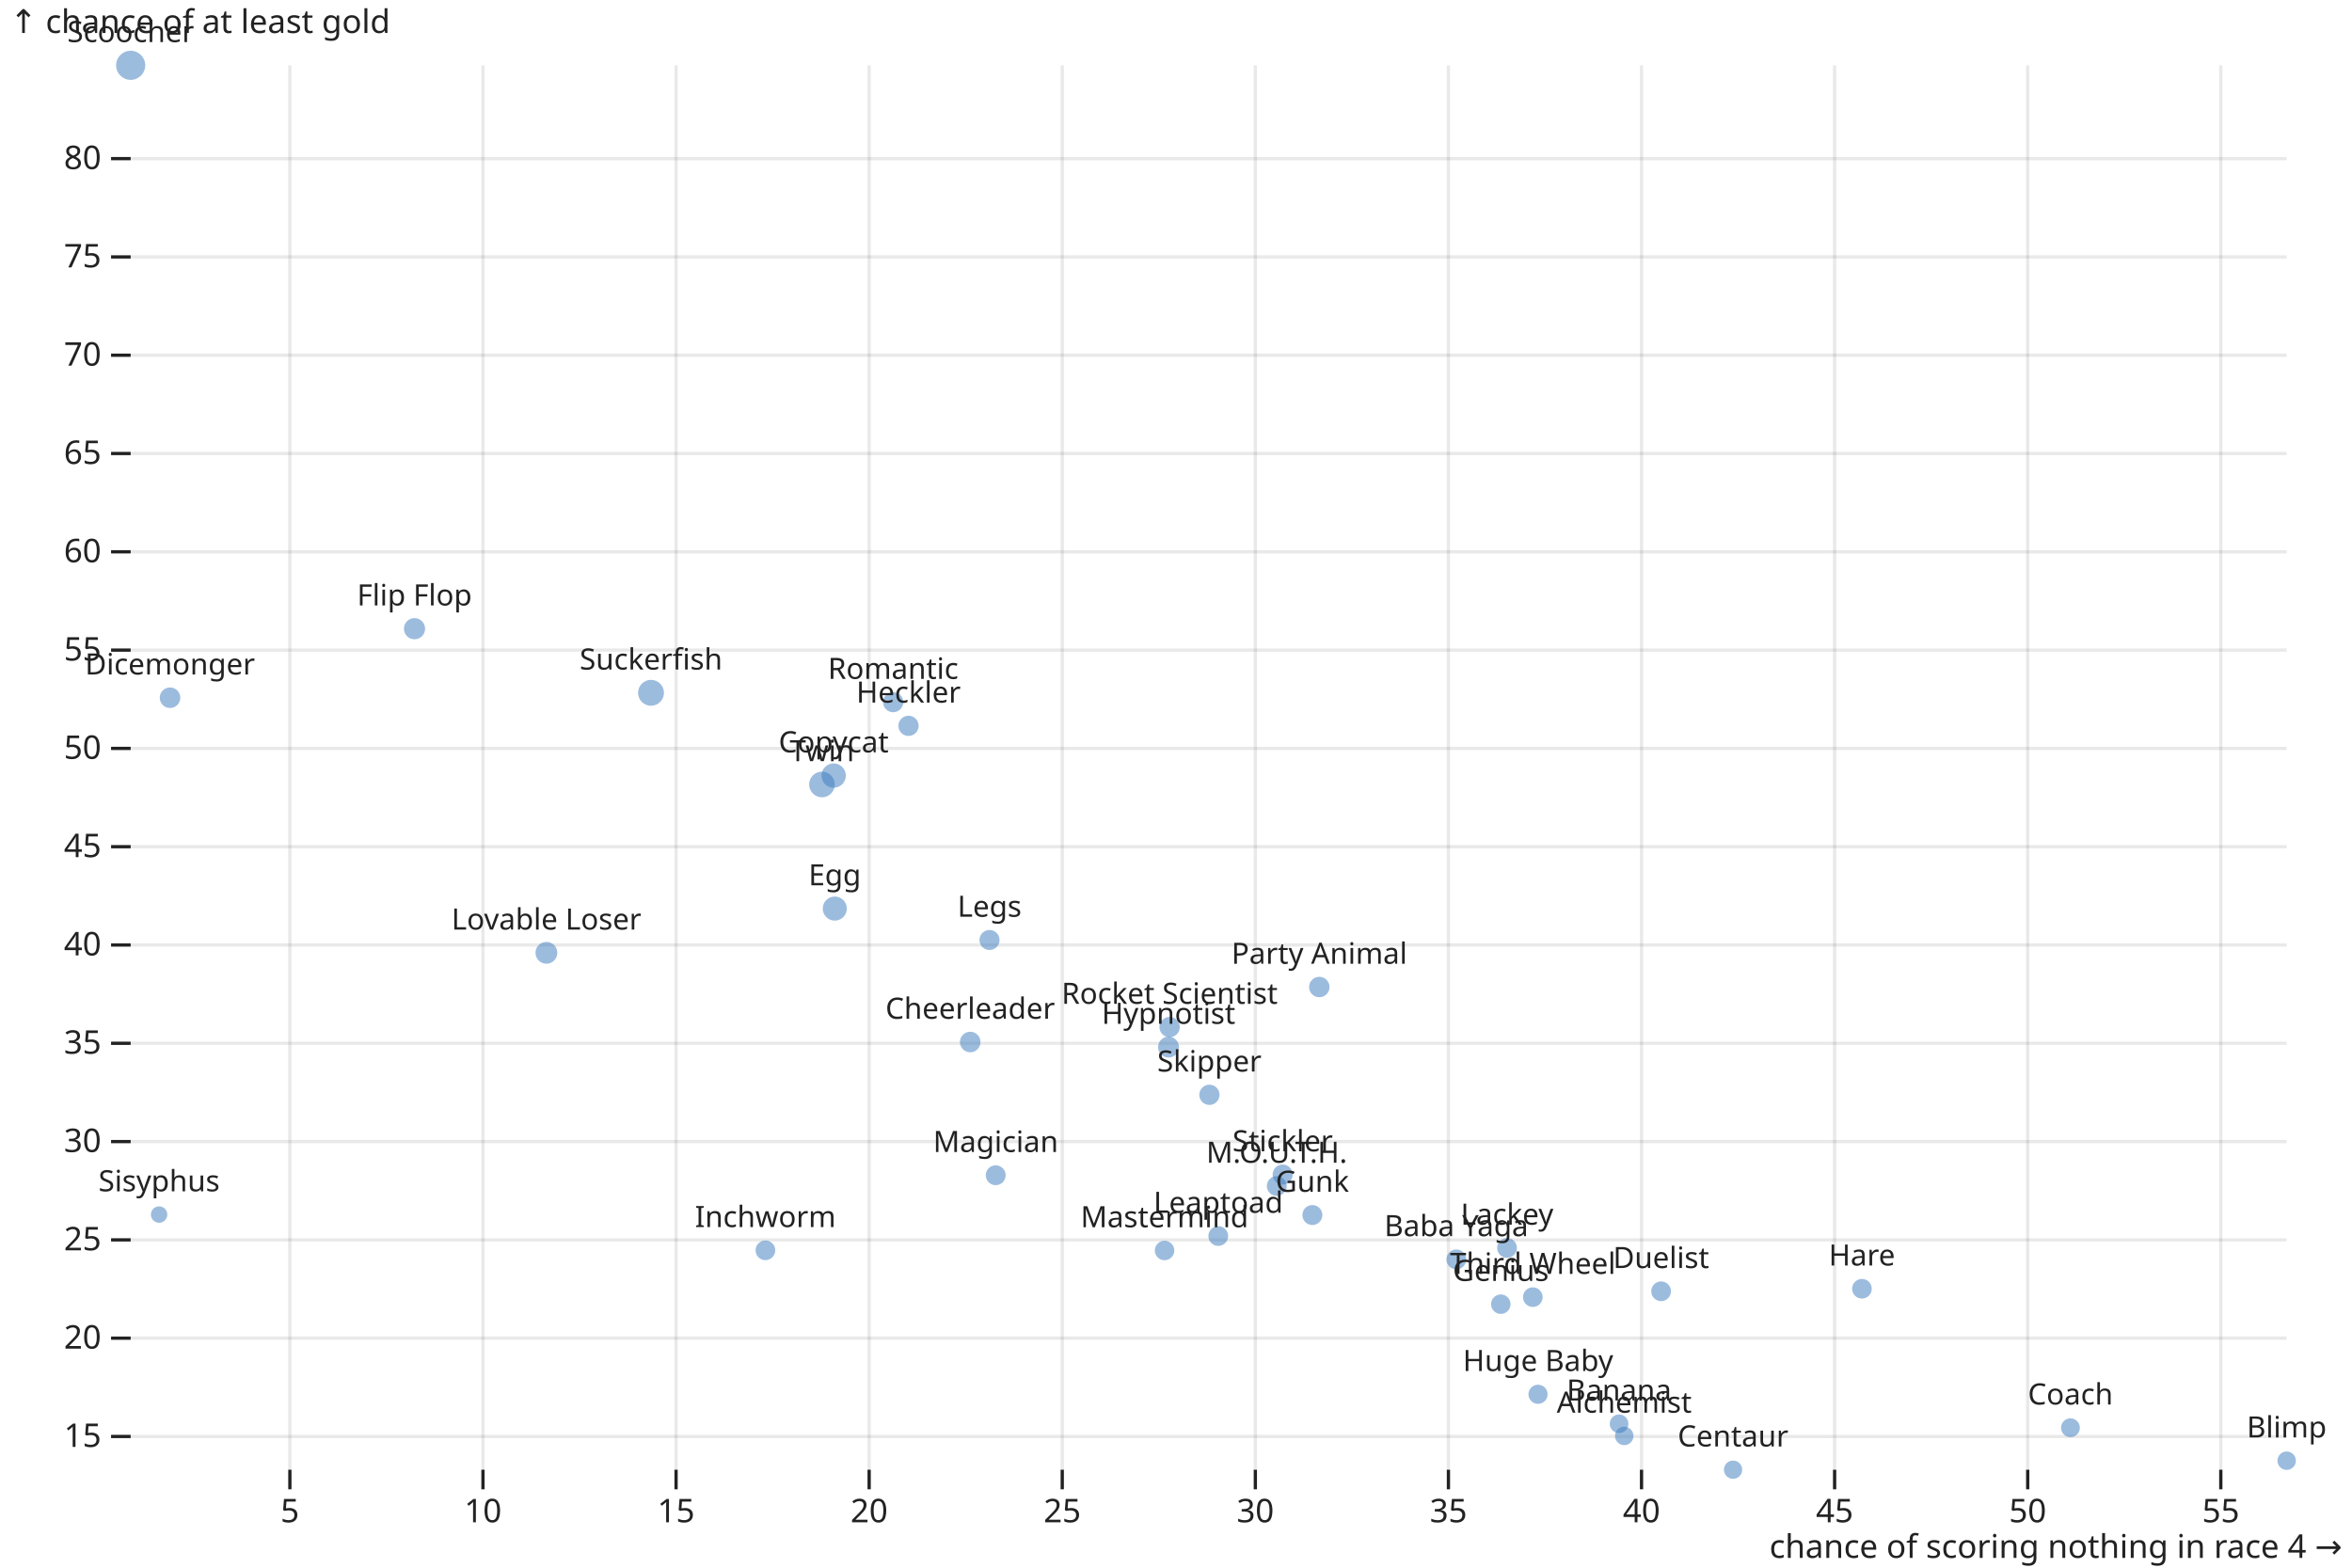
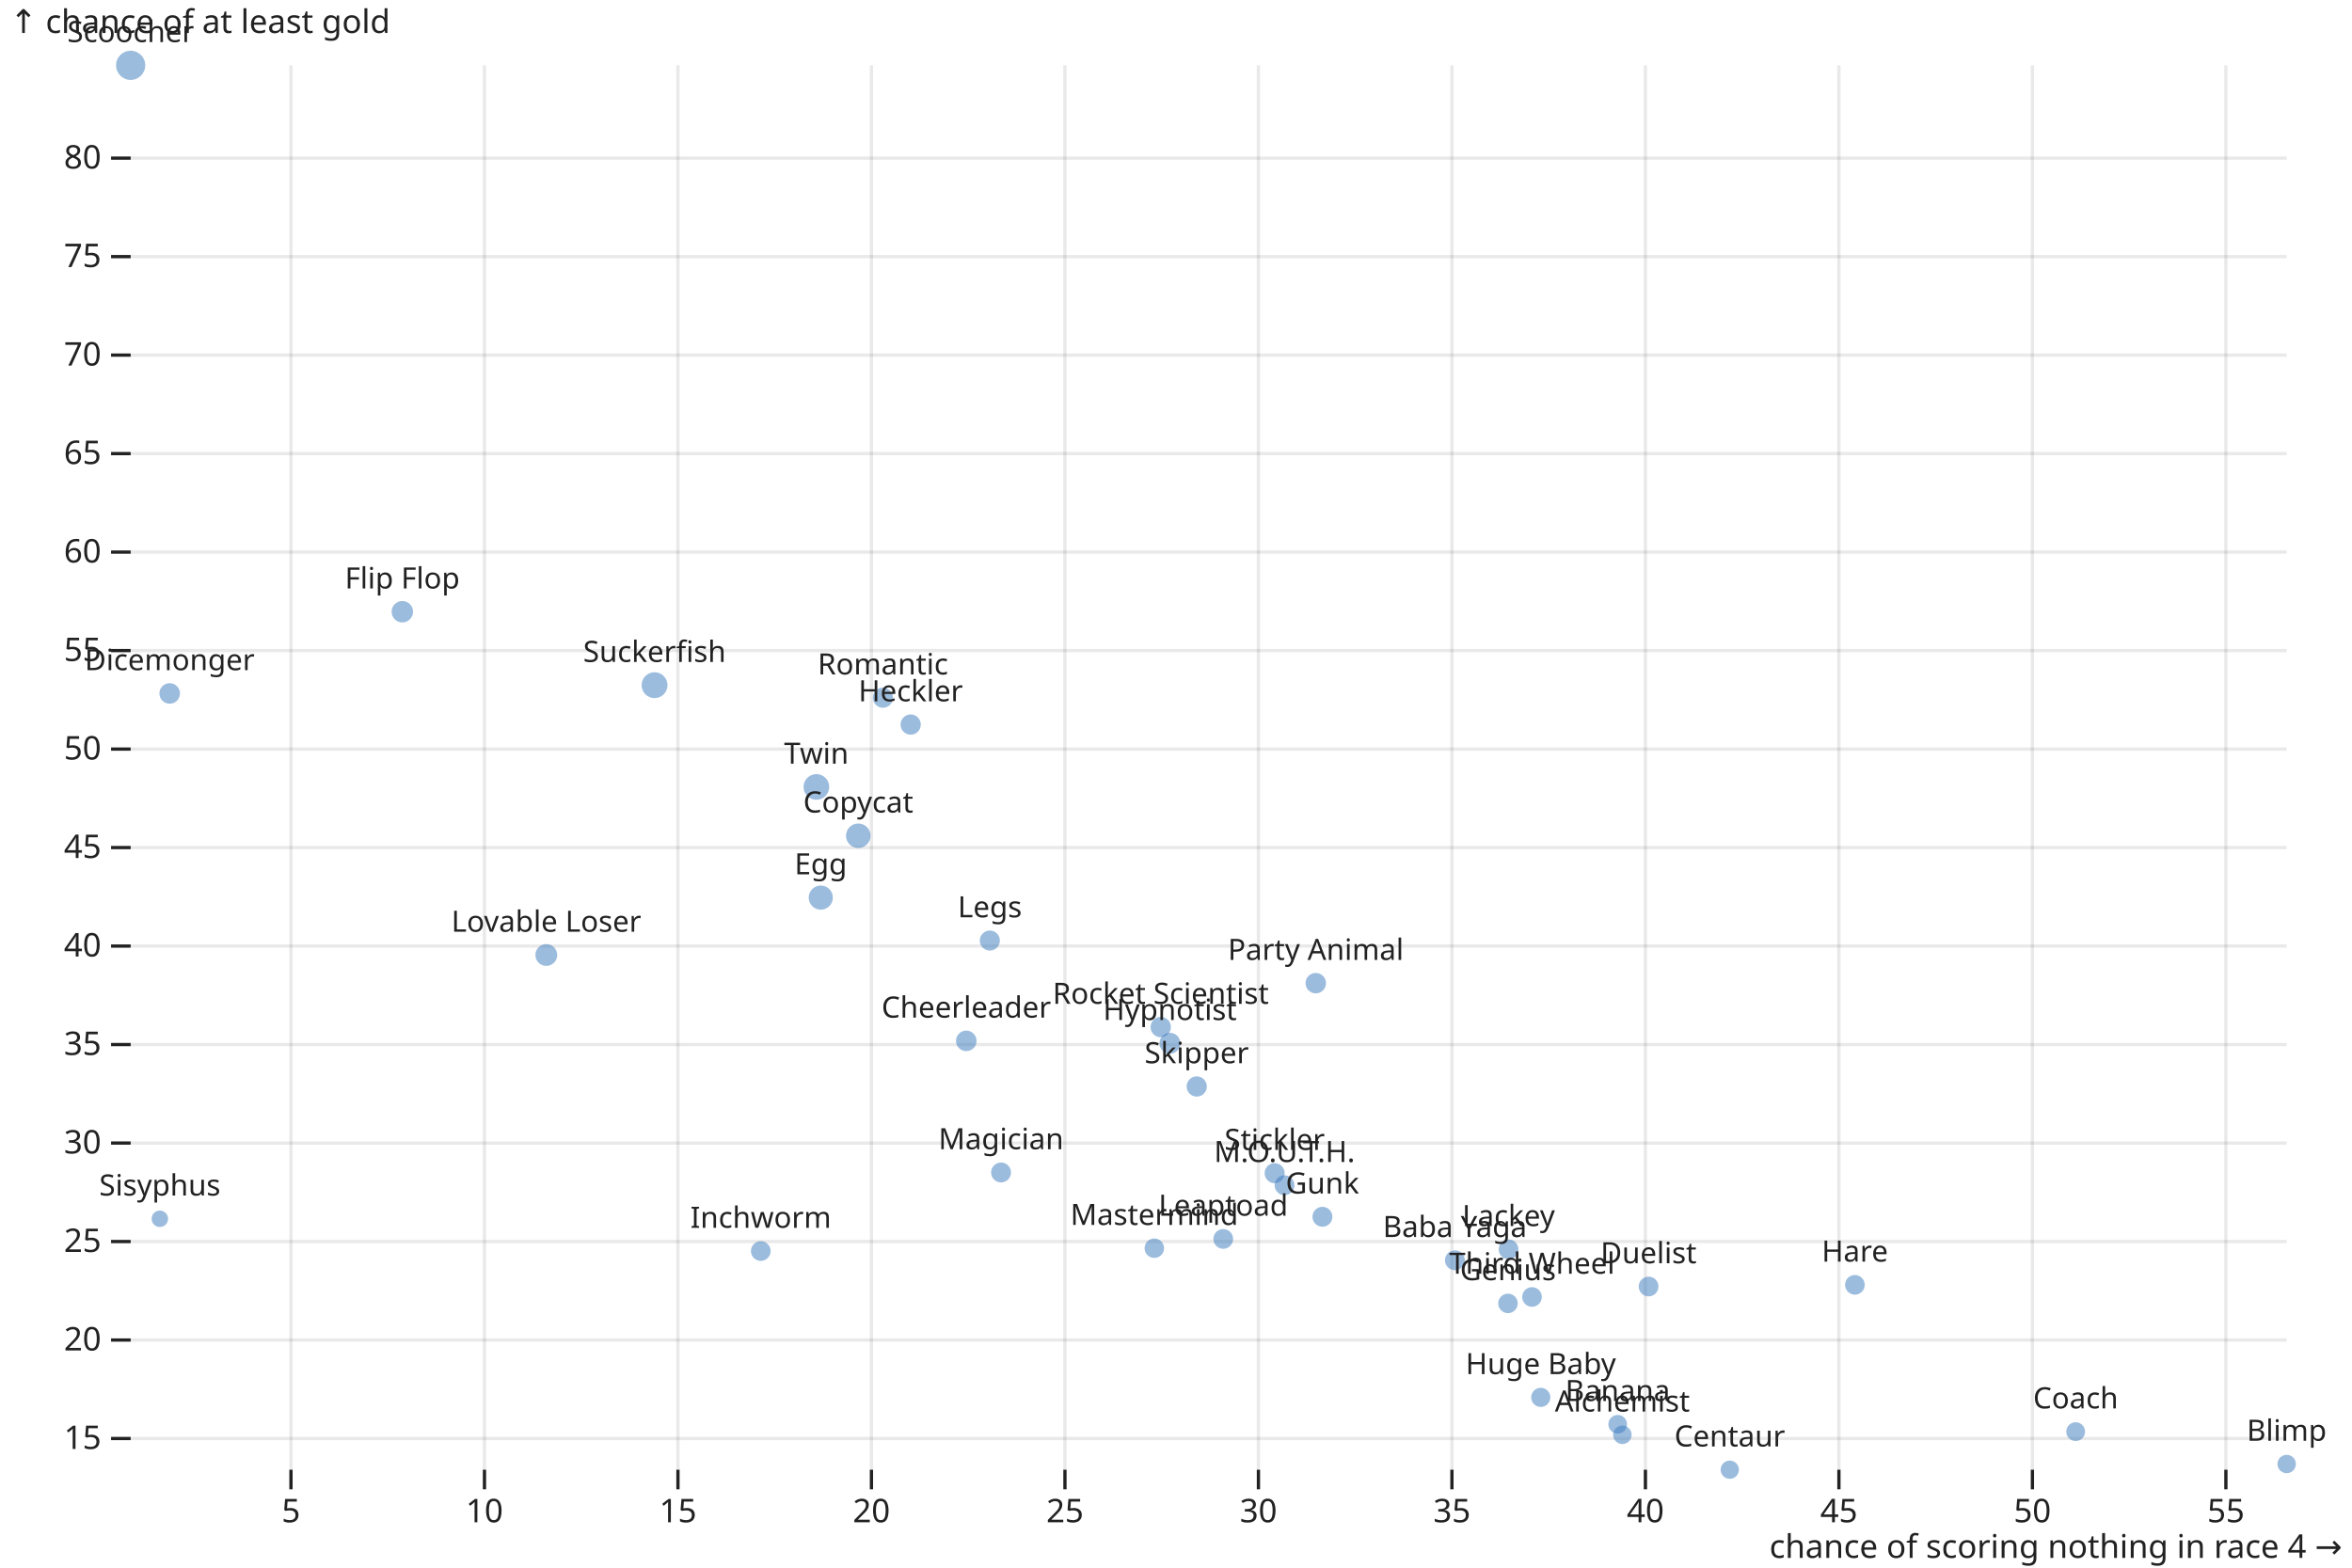
<svg xmlns="http://www.w3.org/2000/svg" class="plot-d6a7b5" fill="currentColor" font-family="system-ui, sans-serif" font-size="10" text-anchor="middle" width="720" height="480" viewBox="0 0 720 480" style="background: white; color: rgb(34, 34, 34);">
  <style>:where(.plot-d6a7b5) {
  --plot-background: white;
  display: block;
  height: auto;
  height: intrinsic;
  max-width: 100%;
}
:where(.plot-d6a7b5 text),
:where(.plot-d6a7b5 tspan) {
  white-space: pre;
}</style>
  <g aria-label="y-grid" aria-hidden="true" stroke="currentColor" stroke-opacity="0.1">
-     <line x1="40" x2="700" y1="439.824" y2="439.824" />
-     <line x1="40" x2="700" y1="409.728" y2="409.728" />
-     <line x1="40" x2="700" y1="379.631" y2="379.631" />
-     <line x1="40" x2="700" y1="349.535" y2="349.535" />
-     <line x1="40" x2="700" y1="319.438" y2="319.438" />
-     <line x1="40" x2="700" y1="289.342" y2="289.342" />
-     <line x1="40" x2="700" y1="259.245" y2="259.245" />
-     <line x1="40" x2="700" y1="229.149" y2="229.149" />
-     <line x1="40" x2="700" y1="199.052" y2="199.052" />
-     <line x1="40" x2="700" y1="168.956" y2="168.956" />
-     <line x1="40" x2="700" y1="138.859" y2="138.859" />
-     <line x1="40" x2="700" y1="108.763" y2="108.763" />
-     <line x1="40" x2="700" y1="78.666" y2="78.666" />
-     <line x1="40" x2="700" y1="48.57" y2="48.57" />
+     <line x1="40" x2="700" y1="440.451" y2="440.451" />
+     <line x1="40" x2="700" y1="410.294" y2="410.294" />
+     <line x1="40" x2="700" y1="380.138" y2="380.138" />
+     <line x1="40" x2="700" y1="349.981" y2="349.981" />
+     <line x1="40" x2="700" y1="319.825" y2="319.825" />
+     <line x1="40" x2="700" y1="289.668" y2="289.668" />
+     <line x1="40" x2="700" y1="259.512" y2="259.512" />
+     <line x1="40" x2="700" y1="229.355" y2="229.355" />
+     <line x1="40" x2="700" y1="199.199" y2="199.199" />
+     <line x1="40" x2="700" y1="169.042" y2="169.042" />
+     <line x1="40" x2="700" y1="138.885" y2="138.885" />
+     <line x1="40" x2="700" y1="108.729" y2="108.729" />
+     <line x1="40" x2="700" y1="78.572" y2="78.572" />
+     <line x1="40" x2="700" y1="48.416" y2="48.416" />
  </g>
  <g aria-label="y-axis tick" aria-hidden="true" fill="none" stroke="currentColor">
-     <path transform="translate(40,439.8241)" d="M0,0L-6,0" />
-     <path transform="translate(40,409.7276)" d="M0,0L-6,0" />
-     <path transform="translate(40,379.6311)" d="M0,0L-6,0" />
-     <path transform="translate(40,349.5346)" d="M0,0L-6,0" />
-     <path transform="translate(40,319.4381)" d="M0,0L-6,0" />
-     <path transform="translate(40,289.3416)" d="M0,0L-6,0" />
-     <path transform="translate(40,259.2451)" d="M0,0L-6,0" />
-     <path transform="translate(40,229.1486)" d="M0,0L-6,0" />
-     <path transform="translate(40,199.0521)" d="M0,0L-6,0" />
-     <path transform="translate(40,168.9556)" d="M0,0L-6,0" />
-     <path transform="translate(40,138.8591)" d="M0,0L-6,0" />
-     <path transform="translate(40,108.7626)" d="M0,0L-6,0" />
-     <path transform="translate(40,78.66612)" d="M0,0L-6,0" />
-     <path transform="translate(40,48.56962)" d="M0,0L-6,0" />
+     <path transform="translate(40,440.4509)" d="M0,0L-6,0" />
+     <path transform="translate(40,410.2944)" d="M0,0L-6,0" />
+     <path transform="translate(40,380.1378)" d="M0,0L-6,0" />
+     <path transform="translate(40,349.9813)" d="M0,0L-6,0" />
+     <path transform="translate(40,319.8248)" d="M0,0L-6,0" />
+     <path transform="translate(40,289.6682)" d="M0,0L-6,0" />
+     <path transform="translate(40,259.5117)" d="M0,0L-6,0" />
+     <path transform="translate(40,229.3551)" d="M0,0L-6,0" />
+     <path transform="translate(40,199.1986)" d="M0,0L-6,0" />
+     <path transform="translate(40,169.042)" d="M0,0L-6,0" />
+     <path transform="translate(40,138.8855)" d="M0,0L-6,0" />
+     <path transform="translate(40,108.7289)" d="M0,0L-6,0" />
+     <path transform="translate(40,78.57238)" d="M0,0L-6,0" />
+     <path transform="translate(40,48.41583)" d="M0,0L-6,0" />
  </g>
  <g aria-label="y-axis tick label" text-anchor="end" font-variant="tabular-nums" transform="translate(-9,0)">
-     <text y="0.32em" transform="translate(40,439.8241)">15</text>
-     <text y="0.32em" transform="translate(40,409.7276)">20</text>
-     <text y="0.32em" transform="translate(40,379.6311)">25</text>
-     <text y="0.32em" transform="translate(40,349.5346)">30</text>
-     <text y="0.32em" transform="translate(40,319.4381)">35</text>
-     <text y="0.32em" transform="translate(40,289.3416)">40</text>
-     <text y="0.32em" transform="translate(40,259.2451)">45</text>
-     <text y="0.32em" transform="translate(40,229.1486)">50</text>
-     <text y="0.32em" transform="translate(40,199.0521)">55</text>
-     <text y="0.32em" transform="translate(40,168.9556)">60</text>
-     <text y="0.32em" transform="translate(40,138.8591)">65</text>
-     <text y="0.32em" transform="translate(40,108.7626)">70</text>
-     <text y="0.32em" transform="translate(40,78.66612)">75</text>
-     <text y="0.32em" transform="translate(40,48.56962)">80</text>
+     <text y="0.32em" transform="translate(40,440.4509)">15</text>
+     <text y="0.32em" transform="translate(40,410.2944)">20</text>
+     <text y="0.32em" transform="translate(40,380.1378)">25</text>
+     <text y="0.32em" transform="translate(40,349.9813)">30</text>
+     <text y="0.32em" transform="translate(40,319.8248)">35</text>
+     <text y="0.32em" transform="translate(40,289.6682)">40</text>
+     <text y="0.32em" transform="translate(40,259.5117)">45</text>
+     <text y="0.32em" transform="translate(40,229.3551)">50</text>
+     <text y="0.32em" transform="translate(40,199.1986)">55</text>
+     <text y="0.32em" transform="translate(40,169.042)">60</text>
+     <text y="0.32em" transform="translate(40,138.8855)">65</text>
+     <text y="0.32em" transform="translate(40,108.7289)">70</text>
+     <text y="0.32em" transform="translate(40,78.57238)">75</text>
+     <text y="0.32em" transform="translate(40,48.41583)">80</text>
  </g>
  <g aria-label="y-axis label" text-anchor="start" transform="translate(-37,-17)">
    <text y="0.71em" transform="translate(40,20)">↑ chance of at least gold</text>
  </g>
  <g aria-label="x-grid" aria-hidden="true" stroke="currentColor" stroke-opacity="0.1">
-     <line x1="88.737" x2="88.737" y1="20" y2="450" />
-     <line x1="147.847" x2="147.847" y1="20" y2="450" />
-     <line x1="206.957" x2="206.957" y1="20" y2="450" />
-     <line x1="266.067" x2="266.067" y1="20" y2="450" />
-     <line x1="325.177" x2="325.177" y1="20" y2="450" />
-     <line x1="384.287" x2="384.287" y1="20" y2="450" />
-     <line x1="443.397" x2="443.397" y1="20" y2="450" />
-     <line x1="502.508" x2="502.508" y1="20" y2="450" />
-     <line x1="561.618" x2="561.618" y1="20" y2="450" />
-     <line x1="620.728" x2="620.728" y1="20" y2="450" />
-     <line x1="679.838" x2="679.838" y1="20" y2="450" />
+     <line x1="89.073" x2="89.073" y1="20" y2="450" />
+     <line x1="148.306" x2="148.306" y1="20" y2="450" />
+     <line x1="207.538" x2="207.538" y1="20" y2="450" />
+     <line x1="266.77" x2="266.77" y1="20" y2="450" />
+     <line x1="326.003" x2="326.003" y1="20" y2="450" />
+     <line x1="385.235" x2="385.235" y1="20" y2="450" />
+     <line x1="444.467" x2="444.467" y1="20" y2="450" />
+     <line x1="503.7" x2="503.7" y1="20" y2="450" />
+     <line x1="562.932" x2="562.932" y1="20" y2="450" />
+     <line x1="622.164" x2="622.164" y1="20" y2="450" />
+     <line x1="681.397" x2="681.397" y1="20" y2="450" />
  </g>
  <g aria-label="x-axis tick" aria-hidden="true" fill="none" stroke="currentColor">
-     <path transform="translate(88.73652,450)" d="M0,0L0,6" />
-     <path transform="translate(147.8467,450)" d="M0,0L0,6" />
-     <path transform="translate(206.9568,450)" d="M0,0L0,6" />
-     <path transform="translate(266.067,450)" d="M0,0L0,6" />
-     <path transform="translate(325.1772,450)" d="M0,0L0,6" />
-     <path transform="translate(384.2873,450)" d="M0,0L0,6" />
-     <path transform="translate(443.3975,450)" d="M0,0L0,6" />
-     <path transform="translate(502.5077,450)" d="M0,0L0,6" />
-     <path transform="translate(561.6178,450)" d="M0,0L0,6" />
-     <path transform="translate(620.728,450)" d="M0,0L0,6" />
-     <path transform="translate(679.8381,450)" d="M0,0L0,6" />
+     <path transform="translate(89.07326,450)" d="M0,0L0,6" />
+     <path transform="translate(148.3056,450)" d="M0,0L0,6" />
+     <path transform="translate(207.538,450)" d="M0,0L0,6" />
+     <path transform="translate(266.7703,450)" d="M0,0L0,6" />
+     <path transform="translate(326.0027,450)" d="M0,0L0,6" />
+     <path transform="translate(385.235,450)" d="M0,0L0,6" />
+     <path transform="translate(444.4674,450)" d="M0,0L0,6" />
+     <path transform="translate(503.6997,450)" d="M0,0L0,6" />
+     <path transform="translate(562.932,450)" d="M0,0L0,6" />
+     <path transform="translate(622.1644,450)" d="M0,0L0,6" />
+     <path transform="translate(681.3967,450)" d="M0,0L0,6" />
  </g>
  <g aria-label="x-axis tick label" font-variant="tabular-nums" transform="translate(0,9)">
-     <text y="0.71em" transform="translate(88.73652,450)">5</text>
-     <text y="0.71em" transform="translate(147.8467,450)">10</text>
-     <text y="0.71em" transform="translate(206.9568,450)">15</text>
-     <text y="0.71em" transform="translate(266.067,450)">20</text>
-     <text y="0.71em" transform="translate(325.1772,450)">25</text>
-     <text y="0.71em" transform="translate(384.2873,450)">30</text>
-     <text y="0.71em" transform="translate(443.3975,450)">35</text>
-     <text y="0.71em" transform="translate(502.5077,450)">40</text>
-     <text y="0.71em" transform="translate(561.6178,450)">45</text>
-     <text y="0.71em" transform="translate(620.728,450)">50</text>
-     <text y="0.71em" transform="translate(679.8381,450)">55</text>
+     <text y="0.71em" transform="translate(89.07326,450)">5</text>
+     <text y="0.71em" transform="translate(148.3056,450)">10</text>
+     <text y="0.71em" transform="translate(207.538,450)">15</text>
+     <text y="0.71em" transform="translate(266.7703,450)">20</text>
+     <text y="0.71em" transform="translate(326.0027,450)">25</text>
+     <text y="0.71em" transform="translate(385.235,450)">30</text>
+     <text y="0.71em" transform="translate(444.4674,450)">35</text>
+     <text y="0.71em" transform="translate(503.6997,450)">40</text>
+     <text y="0.71em" transform="translate(562.932,450)">45</text>
+     <text y="0.71em" transform="translate(622.1644,450)">50</text>
+     <text y="0.71em" transform="translate(681.3967,450)">55</text>
  </g>
  <g aria-label="x-axis label" text-anchor="end" transform="translate(17,27)">
    <text transform="translate(700,450)">chance of scoring nothing in race 4 →</text>
  </g>
  <g aria-label="dot" fill="#3a7bbf" fill-opacity="0.5">
-     <circle cx="40" cy="20" r="4.461" />
-     <circle cx="199.291" cy="212.126" r="3.967" />
-     <circle cx="251.622" cy="240.187" r="3.933" />
-     <circle cx="255.201" cy="237.476" r="3.728" />
-     <circle cx="255.546" cy="278.193" r="3.691" />
-     <circle cx="167.267" cy="291.732" r="3.343" />
-     <circle cx="126.889" cy="192.494" r="3.243" />
-     <circle cx="357.709" cy="320.598" r="3.196" />
-     <circle cx="297.009" cy="319.048" r="3.15" />
-     <circle cx="52.05" cy="213.634" r="3.148" />
-     <circle cx="403.87" cy="302.213" r="3.128" />
-     <circle cx="358.046" cy="314.473" r="3.115" />
-     <circle cx="278.117" cy="222.238" r="3.099" />
-     <circle cx="370.224" cy="335.215" r="3.099" />
-     <circle cx="273.42" cy="214.985" r="3.092" />
-     <circle cx="392.653" cy="359.64" r="3.077" />
-     <circle cx="302.913" cy="287.814" r="3.073" />
-     <circle cx="401.745" cy="372.024" r="3.057" />
-     <circle cx="304.81" cy="359.841" r="3.044" />
-     <circle cx="445.82" cy="385.61" r="3.041" />
-     <circle cx="390.84" cy="363.133" r="3.038" />
-     <circle cx="372.942" cy="378.449" r="3.028" />
-     <circle cx="461.337" cy="382.09" r="3.027" />
-     <circle cx="508.5" cy="395.371" r="3.022" />
-     <circle cx="234.308" cy="382.824" r="3.015" />
-     <circle cx="569.982" cy="394.596" r="3.008" />
-     <circle cx="469.229" cy="397.166" r="3.005" />
-     <circle cx="356.5" cy="382.878" r="2.985" />
-     <circle cx="459.427" cy="399.318" r="2.983" />
-     <circle cx="470.827" cy="426.902" r="2.935" />
-     <circle cx="633.81" cy="437.155" r="2.882" />
-     <circle cx="495.636" cy="435.943" r="2.857" />
-     <circle cx="497.213" cy="439.652" r="2.829" />
-     <circle cx="700" cy="447.244" r="2.82" />
-     <circle cx="530.529" cy="450" r="2.796" />
-     <circle cx="48.704" cy="371.877" r="2.515" />
+     <circle cx="40" cy="20" r="4.47" />
+     <circle cx="200.373" cy="209.791" r="3.965" />
+     <circle cx="249.911" cy="240.947" r="3.932" />
+     <circle cx="262.737" cy="255.896" r="3.758" />
+     <circle cx="251.257" cy="274.833" r="3.7" />
+     <circle cx="167.237" cy="292.402" r="3.341" />
+     <circle cx="123.161" cy="187.301" r="3.283" />
+     <circle cx="358.14" cy="319.432" r="3.204" />
+     <circle cx="295.804" cy="318.696" r="3.148" />
+     <circle cx="51.944" cy="212.319" r="3.147" />
+     <circle cx="402.787" cy="301.027" r="3.13" />
+     <circle cx="355.326" cy="314.472" r="3.115" />
+     <circle cx="278.778" cy="221.849" r="3.102" />
+     <circle cx="366.346" cy="332.663" r="3.101" />
+     <circle cx="270.288" cy="213.625" r="3.085" />
+     <circle cx="390.196" cy="359.207" r="3.076" />
+     <circle cx="303.01" cy="287.986" r="3.073" />
+     <circle cx="404.824" cy="372.56" r="3.053" />
+     <circle cx="306.444" cy="358.992" r="3.048" />
+     <circle cx="445.378" cy="385.872" r="3.043" />
+     <circle cx="393.218" cy="362.901" r="3.038" />
+     <circle cx="461.798" cy="382.526" r="3.028" />
+     <circle cx="374.464" cy="379.342" r="3.027" />
+     <circle cx="504.668" cy="393.909" r="3.027" />
+     <circle cx="232.895" cy="383.048" r="3.017" />
+     <circle cx="567.827" cy="393.396" r="3.011" />
+     <circle cx="468.981" cy="397.112" r="3.005" />
+     <circle cx="461.625" cy="399.082" r="2.986" />
+     <circle cx="353.366" cy="382.179" r="2.981" />
+     <circle cx="471.666" cy="427.851" r="2.932" />
+     <circle cx="635.41" cy="438.345" r="2.879" />
+     <circle cx="495.214" cy="436.088" r="2.859" />
+     <circle cx="496.647" cy="439.312" r="2.834" />
+     <circle cx="700" cy="448.255" r="2.818" />
+     <circle cx="529.523" cy="450" r="2.799" />
+     <circle cx="48.932" cy="373.172" r="2.52" />
  </g>
  <g aria-label="text" font-size="9" transform="translate(0,-10)">
-     <text y="0.32em" transform="translate(569.9817,394.5963)">Hare</text>
-     <text y="0.32em" transform="translate(390.8398,363.1331)">M.O.U.T.H.</text>
-     <text y="0.32em" transform="translate(445.8196,385.61)">Baba Yaga</text>
-     <text y="0.32em" transform="translate(469.2294,397.166)">Third Wheel</text>
-     <text y="0.32em" transform="translate(633.8096,437.1553)">Coach</text>
-     <text y="0.32em" transform="translate(392.6528,359.6403)">Stickler</text>
-     <text y="0.32em" transform="translate(461.337,382.0896)">Lackey</text>
-     <text y="0.32em" transform="translate(495.6362,435.9433)">Banana</text>
-     <text y="0.32em" transform="translate(273.4203,214.985)">Romantic</text>
-     <text y="0.32em" transform="translate(700,447.2443)">Blimp</text>
-     <text y="0.32em" transform="translate(530.5288,450)">Centaur</text>
-     <text y="0.32em" transform="translate(255.5465,278.1933)">Egg</text>
-     <text y="0.32em" transform="translate(251.6218,240.187)">Twin</text>
-     <text y="0.32em" transform="translate(304.8096,359.8414)">Magician</text>
-     <text y="0.32em" transform="translate(234.3079,382.8237)">Inchworm</text>
-     <text y="0.32em" transform="translate(255.2007,237.4762)">Copycat</text>
-     <text y="0.32em" transform="translate(403.8698,302.2128)">Party Animal</text>
-     <text y="0.32em" transform="translate(459.4266,399.3175)">Genius</text>
-     <text y="0.32em" transform="translate(126.8887,192.494)">Flip Flop</text>
-     <text y="0.32em" transform="translate(356.5002,382.8778)">Mastermind</text>
-     <text y="0.32em" transform="translate(470.8273,426.902)">Huge Baby</text>
-     <text y="0.32em" transform="translate(48.7042,371.8769)">Sisyphus</text>
-     <text y="0.32em" transform="translate(278.117,222.2384)">Heckler</text>
-     <text y="0.32em" transform="translate(297.0093,319.0475)">Cheerleader</text>
-     <text y="0.32em" transform="translate(497.2126,439.6523)">Alchemist</text>
+     <text y="0.32em" transform="translate(445.3775,385.8719)">Baba Yaga</text>
+     <text y="0.32em" transform="translate(306.4435,358.9923)">Magician</text>
+     <text y="0.32em" transform="translate(249.9109,240.947)">Twin</text>
+     <text y="0.32em" transform="translate(358.14,319.4322)">Hypnotist</text>
+     <text y="0.32em" transform="translate(366.346,332.6632)">Skipper</text>
+     <text y="0.32em" transform="translate(303.01,287.9859)">Legs</text>
    <text y="0.32em" transform="translate(40,20)">Scoocher</text>
-     <text y="0.32em" transform="translate(302.9128,287.8137)">Legs</text>
-     <text y="0.32em" transform="translate(372.9424,378.4495)">Leaptoad</text>
-     <text y="0.32em" transform="translate(401.7453,372.0241)">Gunk</text>
-     <text y="0.32em" transform="translate(370.224,335.2153)">Skipper</text>
-     <text y="0.32em" transform="translate(357.7093,320.598)">Hypnotist</text>
-     <text y="0.32em" transform="translate(508.5002,395.371)">Duelist</text>
-     <text y="0.32em" transform="translate(167.2668,291.7324)">Lovable Loser</text>
-     <text y="0.32em" transform="translate(52.04986,213.6338)">Dicemonger</text>
-     <text y="0.32em" transform="translate(358.0464,314.4734)">Rocket Scientist</text>
-     <text y="0.32em" transform="translate(199.291,212.1263)">Suckerfish</text>
+     <text y="0.32em" transform="translate(468.981,397.1124)">Third Wheel</text>
+     <text y="0.32em" transform="translate(390.1964,359.207)">Stickler</text>
+     <text y="0.32em" transform="translate(635.4101,438.3451)">Coach</text>
+     <text y="0.32em" transform="translate(48.93169,373.1718)">Sisyphus</text>
+     <text y="0.32em" transform="translate(278.7783,221.8485)">Heckler</text>
+     <text y="0.32em" transform="translate(251.2568,274.833)">Egg</text>
+     <text y="0.32em" transform="translate(270.2883,213.6255)">Romantic</text>
+     <text y="0.32em" transform="translate(700,448.2553)">Blimp</text>
+     <text y="0.32em" transform="translate(529.5227,450)">Centaur</text>
+     <text y="0.32em" transform="translate(393.218,362.9011)">M.O.U.T.H.</text>
+     <text y="0.32em" transform="translate(567.8268,393.3961)">Hare</text>
+     <text y="0.32em" transform="translate(496.6469,439.3118)">Alchemist</text>
+     <text y="0.32em" transform="translate(295.804,318.696)">Cheerleader</text>
+     <text y="0.32em" transform="translate(353.3663,382.1795)">Mastermind</text>
+     <text y="0.32em" transform="translate(402.7866,301.0272)">Party Animal</text>
+     <text y="0.32em" transform="translate(471.6663,427.8512)">Huge Baby</text>
+     <text y="0.32em" transform="translate(232.8949,383.048)">Inchworm</text>
+     <text y="0.32em" transform="translate(461.6254,399.0815)">Genius</text>
+     <text y="0.32em" transform="translate(123.1611,187.3008)">Flip Flop</text>
+     <text y="0.32em" transform="translate(262.7374,255.8964)">Copycat</text>
+     <text y="0.32em" transform="translate(404.8242,372.5602)">Gunk</text>
+     <text y="0.32em" transform="translate(374.4641,379.3422)">Leaptoad</text>
+     <text y="0.32em" transform="translate(495.2144,436.0885)">Banana</text>
+     <text y="0.32em" transform="translate(461.798,382.5259)">Lackey</text>
+     <text y="0.32em" transform="translate(200.3734,209.7914)">Suckerfish</text>
+     <text y="0.32em" transform="translate(51.94403,212.3194)">Dicemonger</text>
+     <text y="0.32em" transform="translate(355.3265,314.4716)">Rocket Scientist</text>
+     <text y="0.32em" transform="translate(504.668,393.9093)">Duelist</text>
+     <text y="0.32em" transform="translate(167.2373,292.4016)">Lovable Loser</text>
  </g>
</svg>
